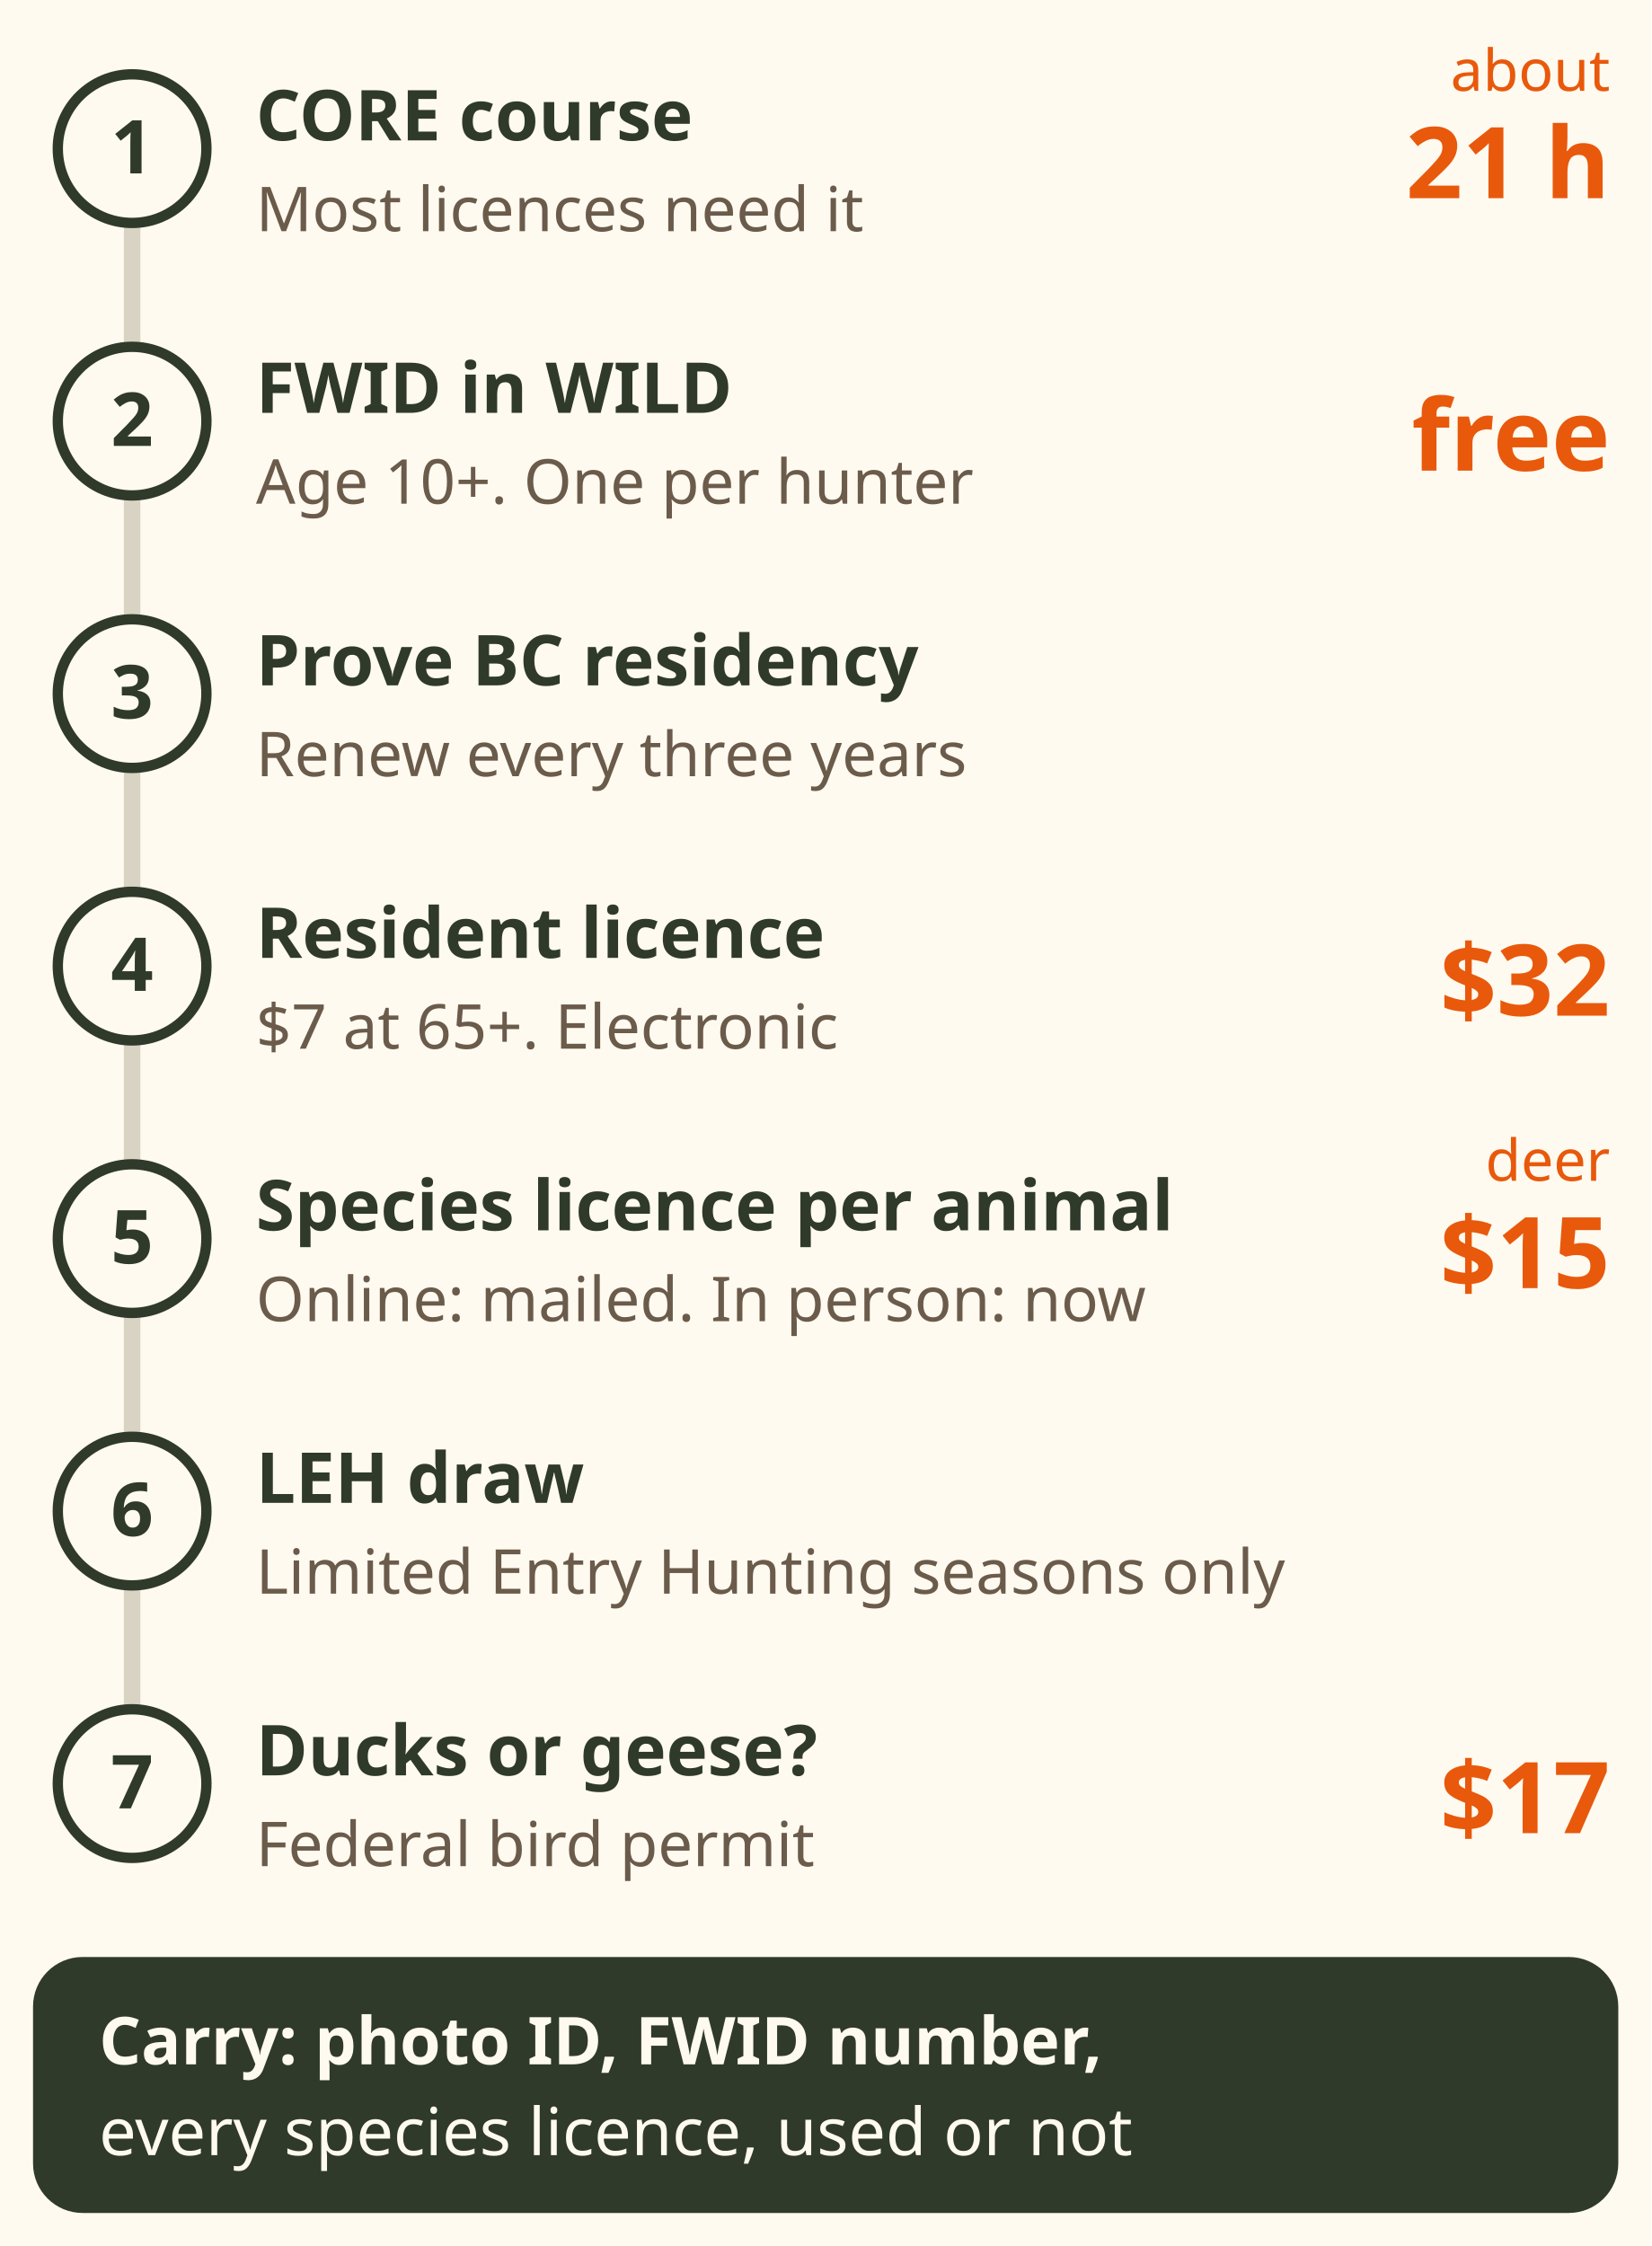
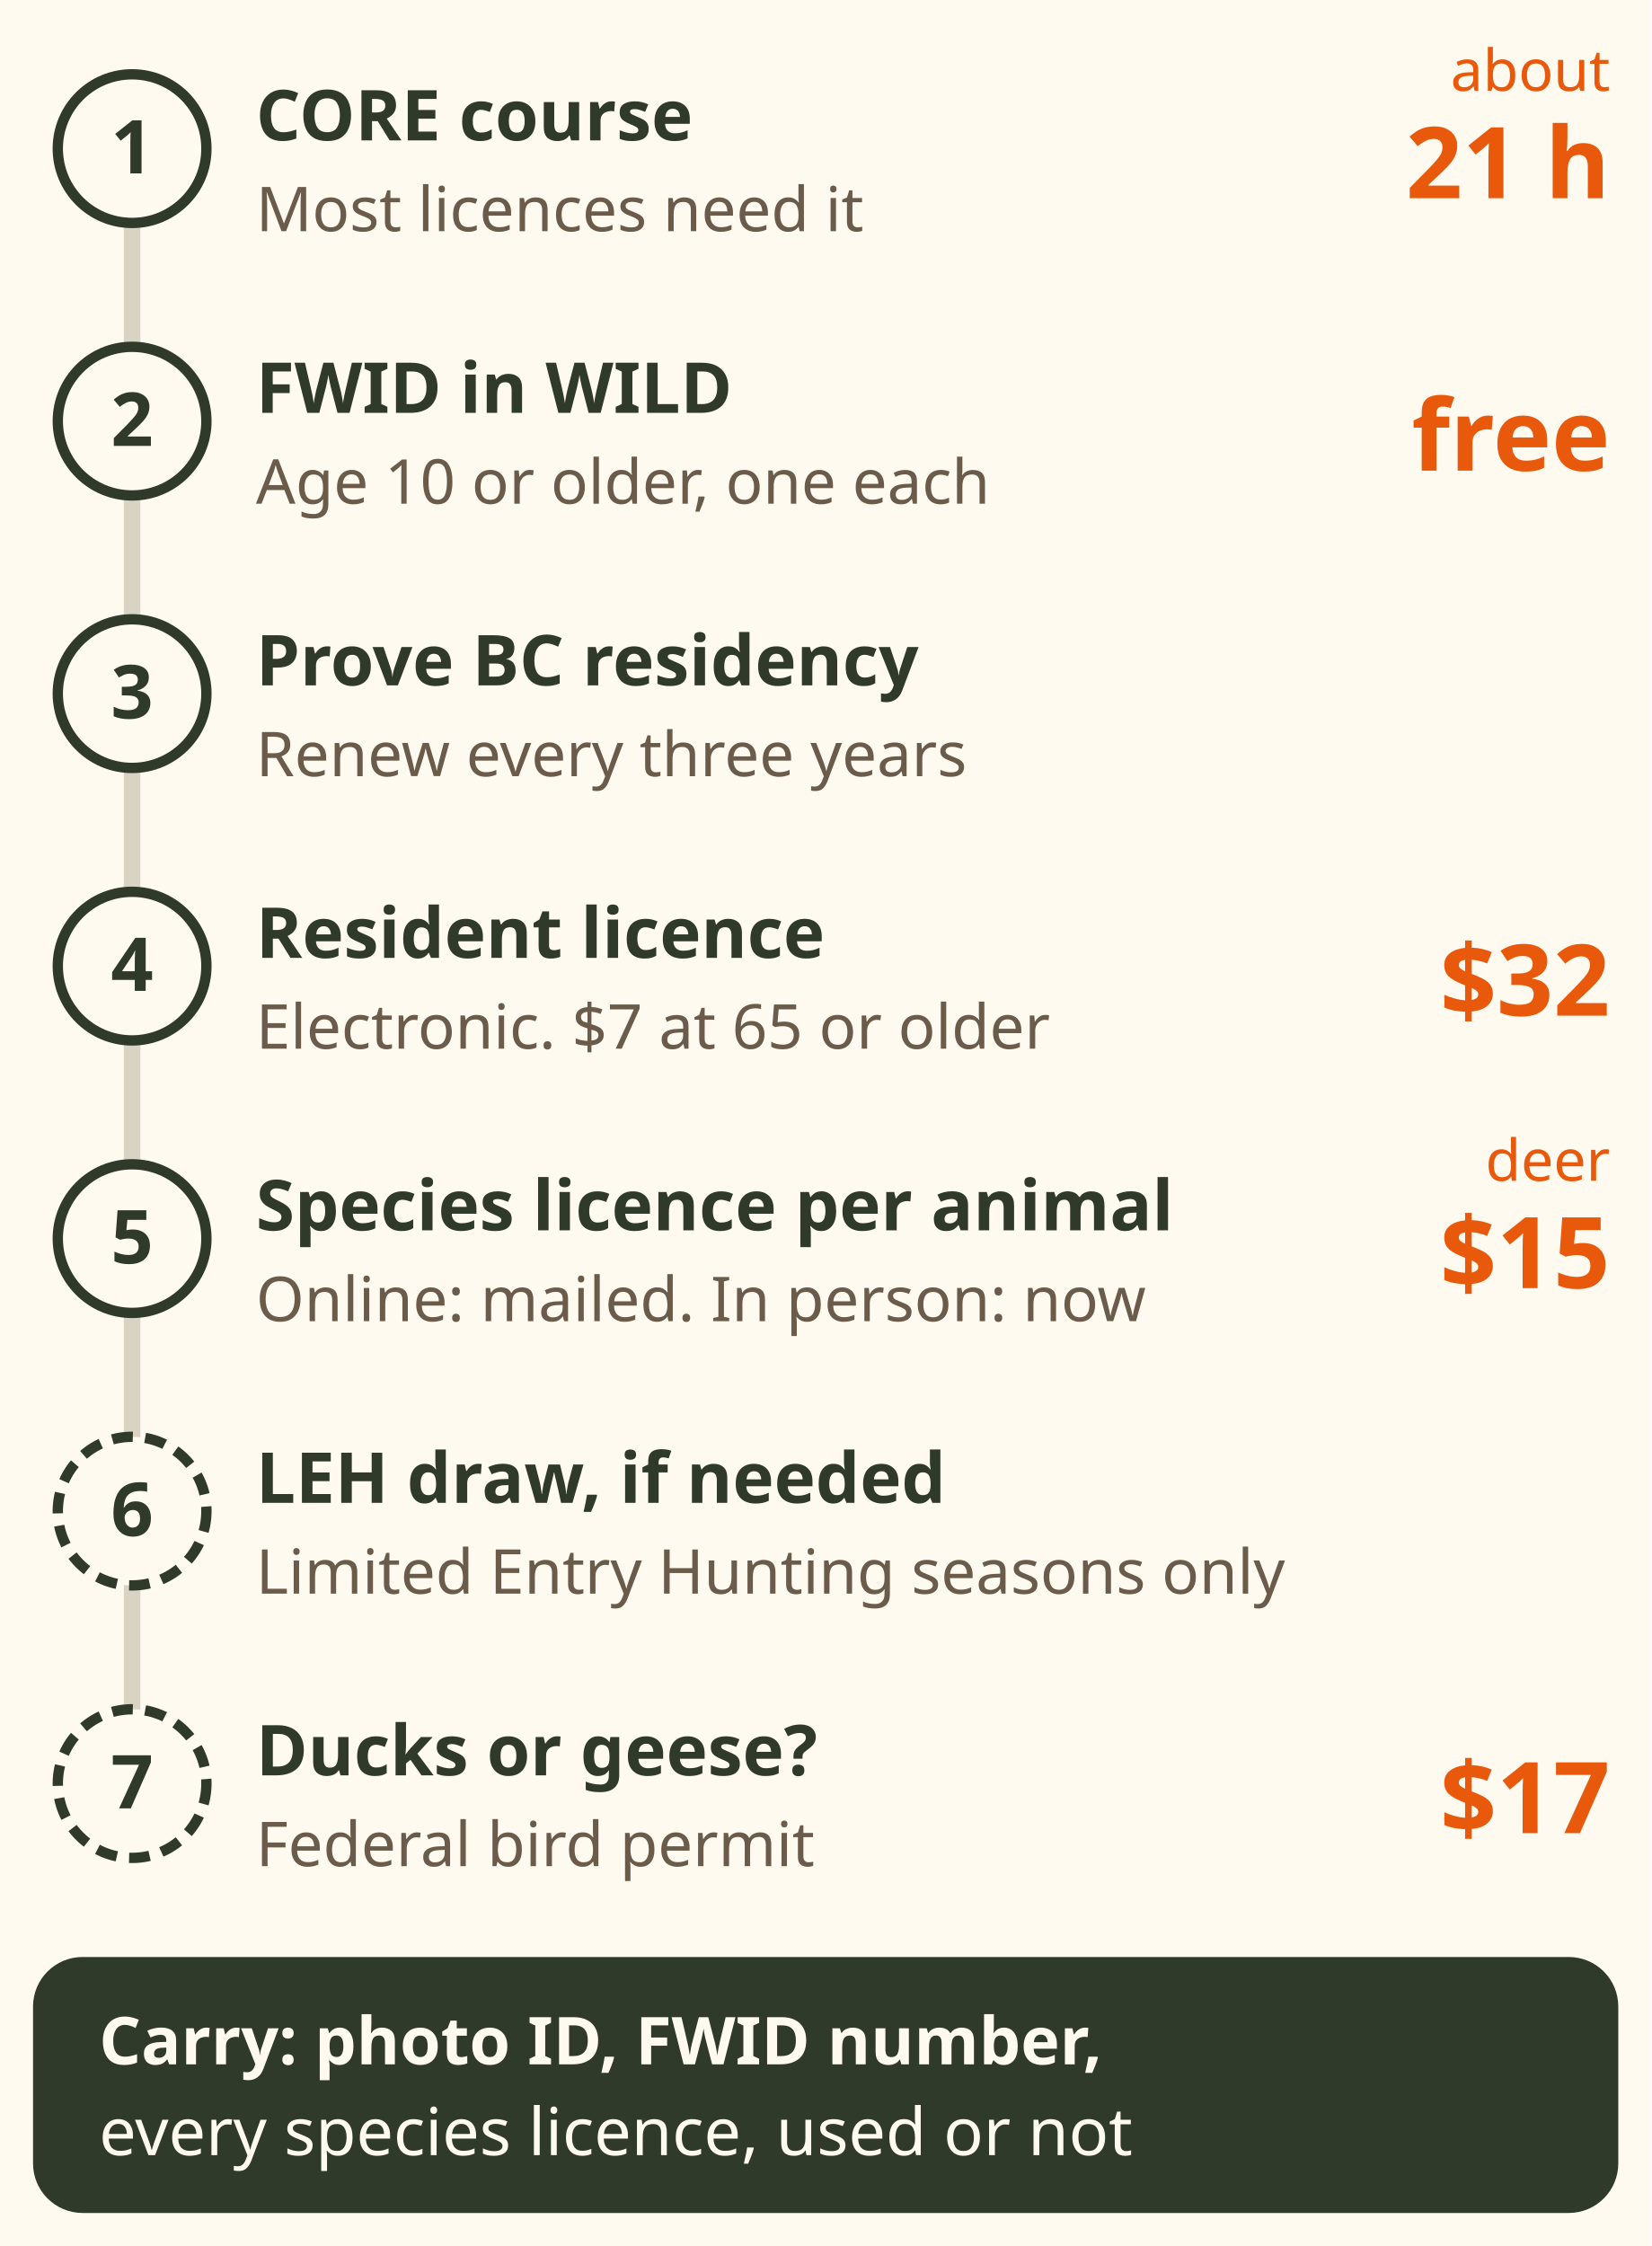
<svg xmlns="http://www.w3.org/2000/svg" viewBox="0 0 400 544" font-family="sans-serif" role="img" aria-label="Licence path in order. 1, CORE hunter safety course, about 21 hours, needed for most licences. 2, FWID in WILD, free, age 10 or older, one per hunter. 3, prove BC residency, renewed every three years. 4, resident hunting licence, 32 dollars or 7 dollars at 65 or older, electronic. 5, a species licence for each animal that needs one, deer 15 dollars, mailed if bought online, right away in person. 6, LEH draw, only for Limited Entry Hunting seasons. 7, for ducks or geese the federal bird permit, 17 dollars. Carry photo ID, your FWID number and every species licence, used or not.">
  <rect width="400" height="544" fill="#fffaf0" />
  <line x1="32" y1="36" x2="32" y2="432" stroke="#d9d3c3" stroke-width="4" />
-   <circle cx="32" cy="36" r="18" fill="#fffaf0" stroke="#2f3a2b" stroke-width="2.5" />
-   <text x="32" y="42" font-size="18" font-weight="bold" fill="#2f3a2b" text-anchor="middle">1</text>
-   <text x="62" y="34" font-size="17" font-weight="bold" fill="#2f3a2b">CORE course</text>
-   <text x="62" y="56" font-size="15" fill="#6b5b4b">Most licences need it</text>
-   <text x="390" y="48" font-size="24" font-weight="bold" fill="#e8590c" text-anchor="end">21 h</text>
-   <text x="390" y="22" font-size="14" fill="#e8590c" text-anchor="end">about</text>
-   <circle cx="32" cy="102" r="18" fill="#fffaf0" stroke="#2f3a2b" stroke-width="2.5" />
-   <text x="32" y="108" font-size="18" font-weight="bold" fill="#2f3a2b" text-anchor="middle">2</text>
-   <text x="62" y="100" font-size="17" font-weight="bold" fill="#2f3a2b">FWID in WILD</text>
-   <text x="62" y="122" font-size="15" fill="#6b5b4b">Age 10+. One per hunter</text>
-   <text x="390" y="114" font-size="24" font-weight="bold" fill="#e8590c" text-anchor="end">free</text>
-   <circle cx="32" cy="168" r="18" fill="#fffaf0" stroke="#2f3a2b" stroke-width="2.5" />
-   <text x="32" y="174" font-size="18" font-weight="bold" fill="#2f3a2b" text-anchor="middle">3</text>
-   <text x="62" y="166" font-size="17" font-weight="bold" fill="#2f3a2b">Prove BC residency</text>
-   <text x="62" y="188" font-size="15" fill="#6b5b4b">Renew every three years</text>
-   <circle cx="32" cy="234" r="18" fill="#fffaf0" stroke="#2f3a2b" stroke-width="2.5" />
-   <text x="32" y="240" font-size="18" font-weight="bold" fill="#2f3a2b" text-anchor="middle">4</text>
-   <text x="62" y="232" font-size="17" font-weight="bold" fill="#2f3a2b">Resident licence</text>
-   <text x="62" y="254" font-size="15" fill="#6b5b4b">$7 at 65+. Electronic</text>
-   <text x="390" y="246" font-size="24" font-weight="bold" fill="#e8590c" text-anchor="end">$32</text>
-   <circle cx="32" cy="300" r="18" fill="#fffaf0" stroke="#2f3a2b" stroke-width="2.5" />
-   <text x="32" y="306" font-size="18" font-weight="bold" fill="#2f3a2b" text-anchor="middle">5</text>
-   <text x="62" y="298" font-size="17" font-weight="bold" fill="#2f3a2b">Species licence per animal</text>
-   <text x="62" y="320" font-size="15" fill="#6b5b4b">Online: mailed. In person: now</text>
-   <text x="390" y="312" font-size="24" font-weight="bold" fill="#e8590c" text-anchor="end">$15</text>
-   <text x="390" y="286" font-size="14" fill="#e8590c" text-anchor="end">deer</text>
-   <circle cx="32" cy="366" r="18" fill="#fffaf0" stroke="#2f3a2b" stroke-width="2.5" />
-   <text x="32" y="372" font-size="18" font-weight="bold" fill="#2f3a2b" text-anchor="middle">6</text>
-   <text x="62" y="364" font-size="17" font-weight="bold" fill="#2f3a2b">LEH draw</text>
-   <text x="62" y="386" font-size="15" fill="#6b5b4b">Limited Entry Hunting seasons only</text>
-   <circle cx="32" cy="432" r="18" fill="#fffaf0" stroke="#2f3a2b" stroke-width="2.5" />
-   <text x="32" y="438" font-size="18" font-weight="bold" fill="#2f3a2b" text-anchor="middle">7</text>
-   <text x="62" y="430" font-size="17" font-weight="bold" fill="#2f3a2b">Ducks or geese?</text>
-   <text x="62" y="452" font-size="15" fill="#6b5b4b">Federal bird permit</text>
-   <text x="390" y="444" font-size="24" font-weight="bold" fill="#e8590c" text-anchor="end">$17</text>
-   <rect x="8" y="474" width="384" height="62" rx="12" fill="#2f3a2b" />
-   <text x="24" y="500" font-size="16" font-weight="bold" fill="#fffaf0">Carry: photo ID, FWID number,</text>
-   <text x="24" y="522" font-size="16" fill="#fffaf0">every species licence, used or not</text>
+   <g data-tip="1. CORE course|CORE (Conservation and Outdoor Recreation Education): about 21 hours of self study and firearm handling practice. Proof is needed to buy most licences.">
+     <circle cx="32" cy="36" r="18" fill="#fffaf0" stroke="#2f3a2b" stroke-width="2.5" />
+     <text x="32" y="42" font-size="18" font-weight="bold" fill="#2f3a2b" text-anchor="middle">1</text>
+     <text x="62" y="34" font-size="17" font-weight="bold" fill="#2f3a2b">CORE course</text>
+     <text x="62" y="56" font-size="15" fill="#6b5b4b">Most licences need it</text>
+     <text x="390" y="48" font-size="24" font-weight="bold" fill="#e8590c" text-anchor="end">21 h</text>
+     <text x="390" y="22" font-size="14" fill="#e8590c" text-anchor="end">about</text>
+   </g>
+   <g data-tip="2. FWID in WILD|Your FWID (Fish and Wildlife ID) comes from WILD (Wildlife Information and Licensing Data), Service BC or FrontCounter BC. Free, age 10 or older, one per hunter for life.">
+     <circle cx="32" cy="102" r="18" fill="#fffaf0" stroke="#2f3a2b" stroke-width="2.5" />
+     <text x="32" y="108" font-size="18" font-weight="bold" fill="#2f3a2b" text-anchor="middle">2</text>
+     <text x="62" y="100" font-size="17" font-weight="bold" fill="#2f3a2b">FWID in WILD</text>
+     <text x="62" y="122" font-size="15" fill="#6b5b4b">Age 10 or older, one each</text>
+     <text x="390" y="114" font-size="24" font-weight="bold" fill="#e8590c" text-anchor="end">free</text>
+   </g>
+   <g data-tip="3. Prove BC residency|Prove residency in WILD (Wildlife Information and Licensing Data) every three years. Some military, students and youth are exempt.">
+     <circle cx="32" cy="168" r="18" fill="#fffaf0" stroke="#2f3a2b" stroke-width="2.5" />
+     <text x="32" y="174" font-size="18" font-weight="bold" fill="#2f3a2b" text-anchor="middle">3</text>
+     <text x="62" y="166" font-size="17" font-weight="bold" fill="#2f3a2b">Prove BC residency</text>
+     <text x="62" y="188" font-size="15" fill="#6b5b4b">Renew every three years</text>
+   </g>
+   <g data-tip="4. Resident hunting licence|$32, or $7 at 65 or older. Electronic only, on your FWID (Fish and Wildlife ID) profile.">
+     <circle cx="32" cy="234" r="18" fill="#fffaf0" stroke="#2f3a2b" stroke-width="2.5" />
+     <text x="32" y="240" font-size="18" font-weight="bold" fill="#2f3a2b" text-anchor="middle">4</text>
+     <text x="62" y="232" font-size="17" font-weight="bold" fill="#2f3a2b">Resident licence</text>
+     <text x="62" y="254" font-size="15" fill="#6b5b4b">Electronic. $7 at 65 or older</text>
+     <text x="390" y="246" font-size="24" font-weight="bold" fill="#e8590c" text-anchor="end">$32</text>
+   </g>
+   <g data-tip="5. Species licence|One for each animal that needs one: deer is $15. Bought online it is mailed; in person you get it right away.">
+     <circle cx="32" cy="300" r="18" fill="#fffaf0" stroke="#2f3a2b" stroke-width="2.5" />
+     <text x="32" y="306" font-size="18" font-weight="bold" fill="#2f3a2b" text-anchor="middle">5</text>
+     <text x="62" y="298" font-size="17" font-weight="bold" fill="#2f3a2b">Species licence per animal</text>
+     <text x="62" y="320" font-size="15" fill="#6b5b4b">Online: mailed. In person: now</text>
+     <text x="390" y="312" font-size="24" font-weight="bold" fill="#e8590c" text-anchor="end">$15</text>
+     <text x="390" y="286" font-size="14" fill="#e8590c" text-anchor="end">deer</text>
+   </g>
+   <g data-tip="6. LEH draw|An LEH (Limited Entry Hunting) authorization is not a licence. You still need the hunting licence and the species licence.">
+     <circle cx="32" cy="366" r="18" fill="#fffaf0" stroke="#2f3a2b" stroke-width="2.5" stroke-dasharray="5 3" />
+     <text x="32" y="372" font-size="18" font-weight="bold" fill="#2f3a2b" text-anchor="middle">6</text>
+     <text x="62" y="364" font-size="17" font-weight="bold" fill="#2f3a2b">LEH draw, if needed</text>
+     <text x="62" y="386" font-size="15" fill="#6b5b4b">Limited Entry Hunting seasons only</text>
+   </g>
+   <g data-tip="7. Ducks or geese|The federal MGBHP (Migratory Game Bird Hunting Permit), $17, with its habitat conservation stamp.">
+     <circle cx="32" cy="432" r="18" fill="#fffaf0" stroke="#2f3a2b" stroke-width="2.5" stroke-dasharray="5 3" />
+     <text x="32" y="438" font-size="18" font-weight="bold" fill="#2f3a2b" text-anchor="middle">7</text>
+     <text x="62" y="430" font-size="17" font-weight="bold" fill="#2f3a2b">Ducks or geese?</text>
+     <text x="62" y="452" font-size="15" fill="#6b5b4b">Federal bird permit</text>
+     <text x="390" y="444" font-size="24" font-weight="bold" fill="#e8590c" text-anchor="end">$17</text>
+   </g>
+   <g data-tip="Carry while hunting|Photo ID, your FWID (Fish and Wildlife ID) number and every species licence from this licence year, used or not.">
+     <rect x="8" y="474" width="384" height="62" rx="12" fill="#2f3a2b" />
+     <text x="24" y="500" font-size="16" font-weight="bold" fill="#fffaf0">Carry: photo ID, FWID number,</text>
+     <text x="24" y="522" font-size="16" fill="#fffaf0">every species licence, used or not</text>
+   </g>
</svg>
